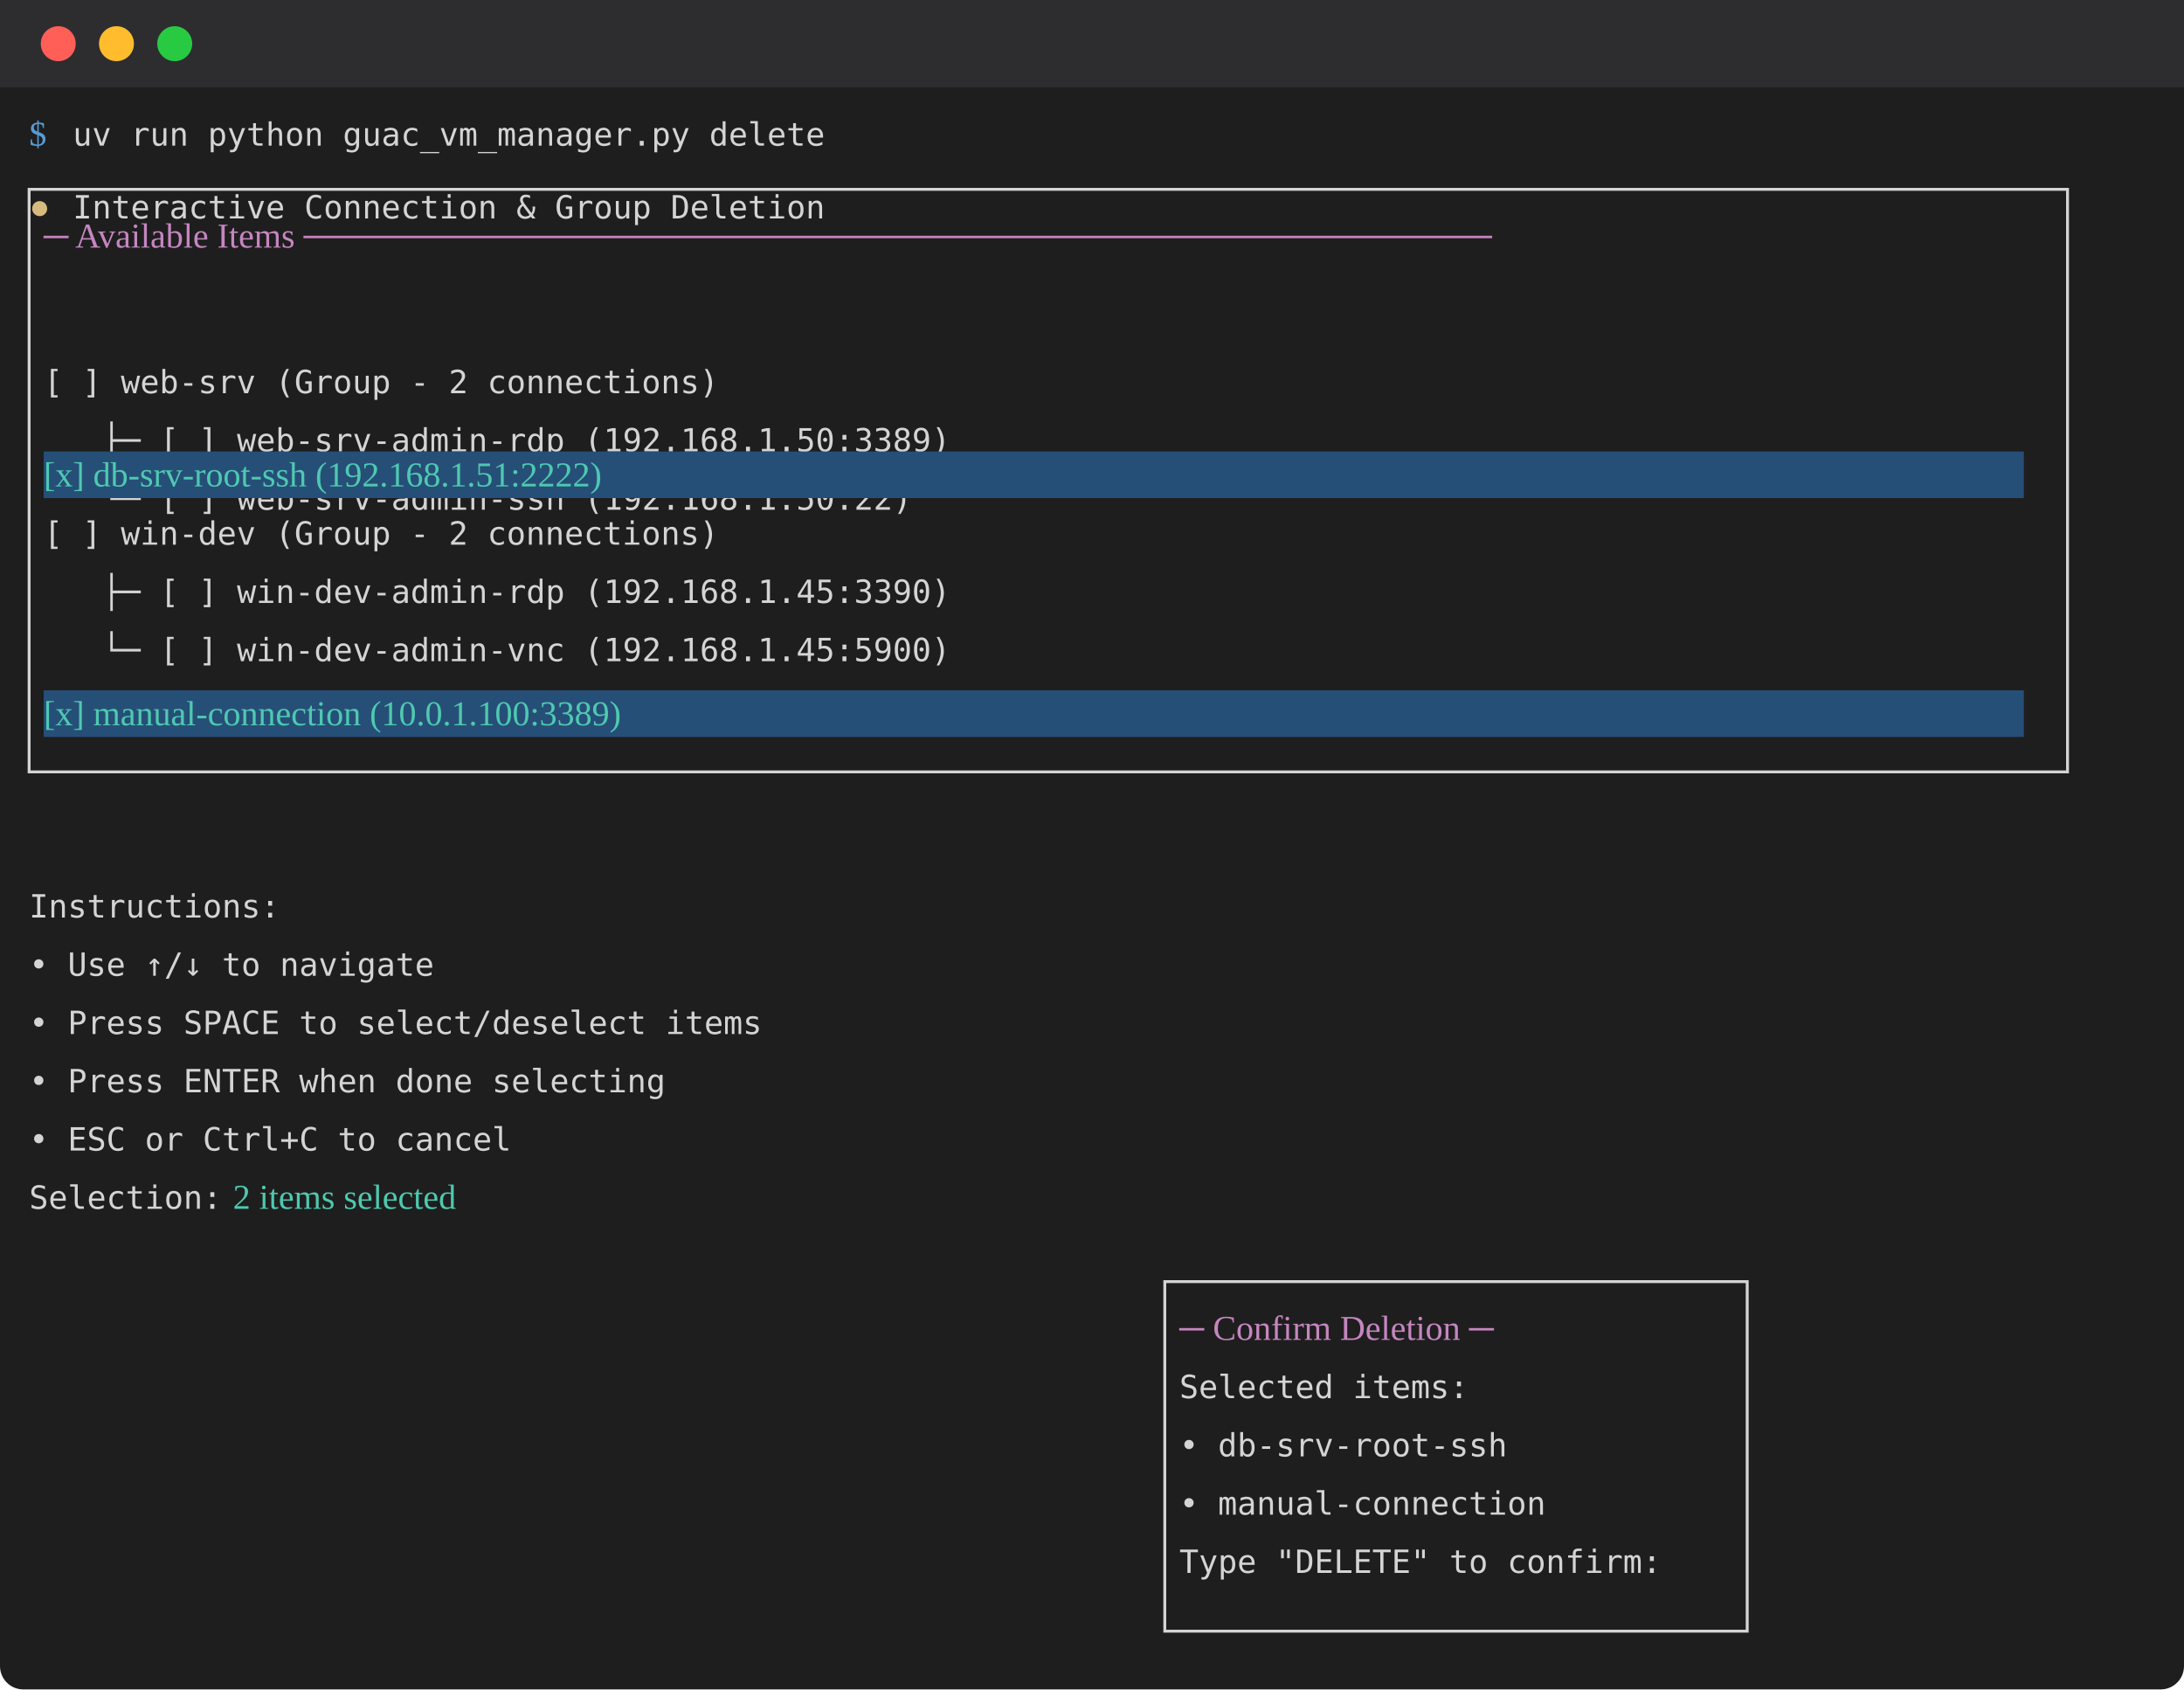
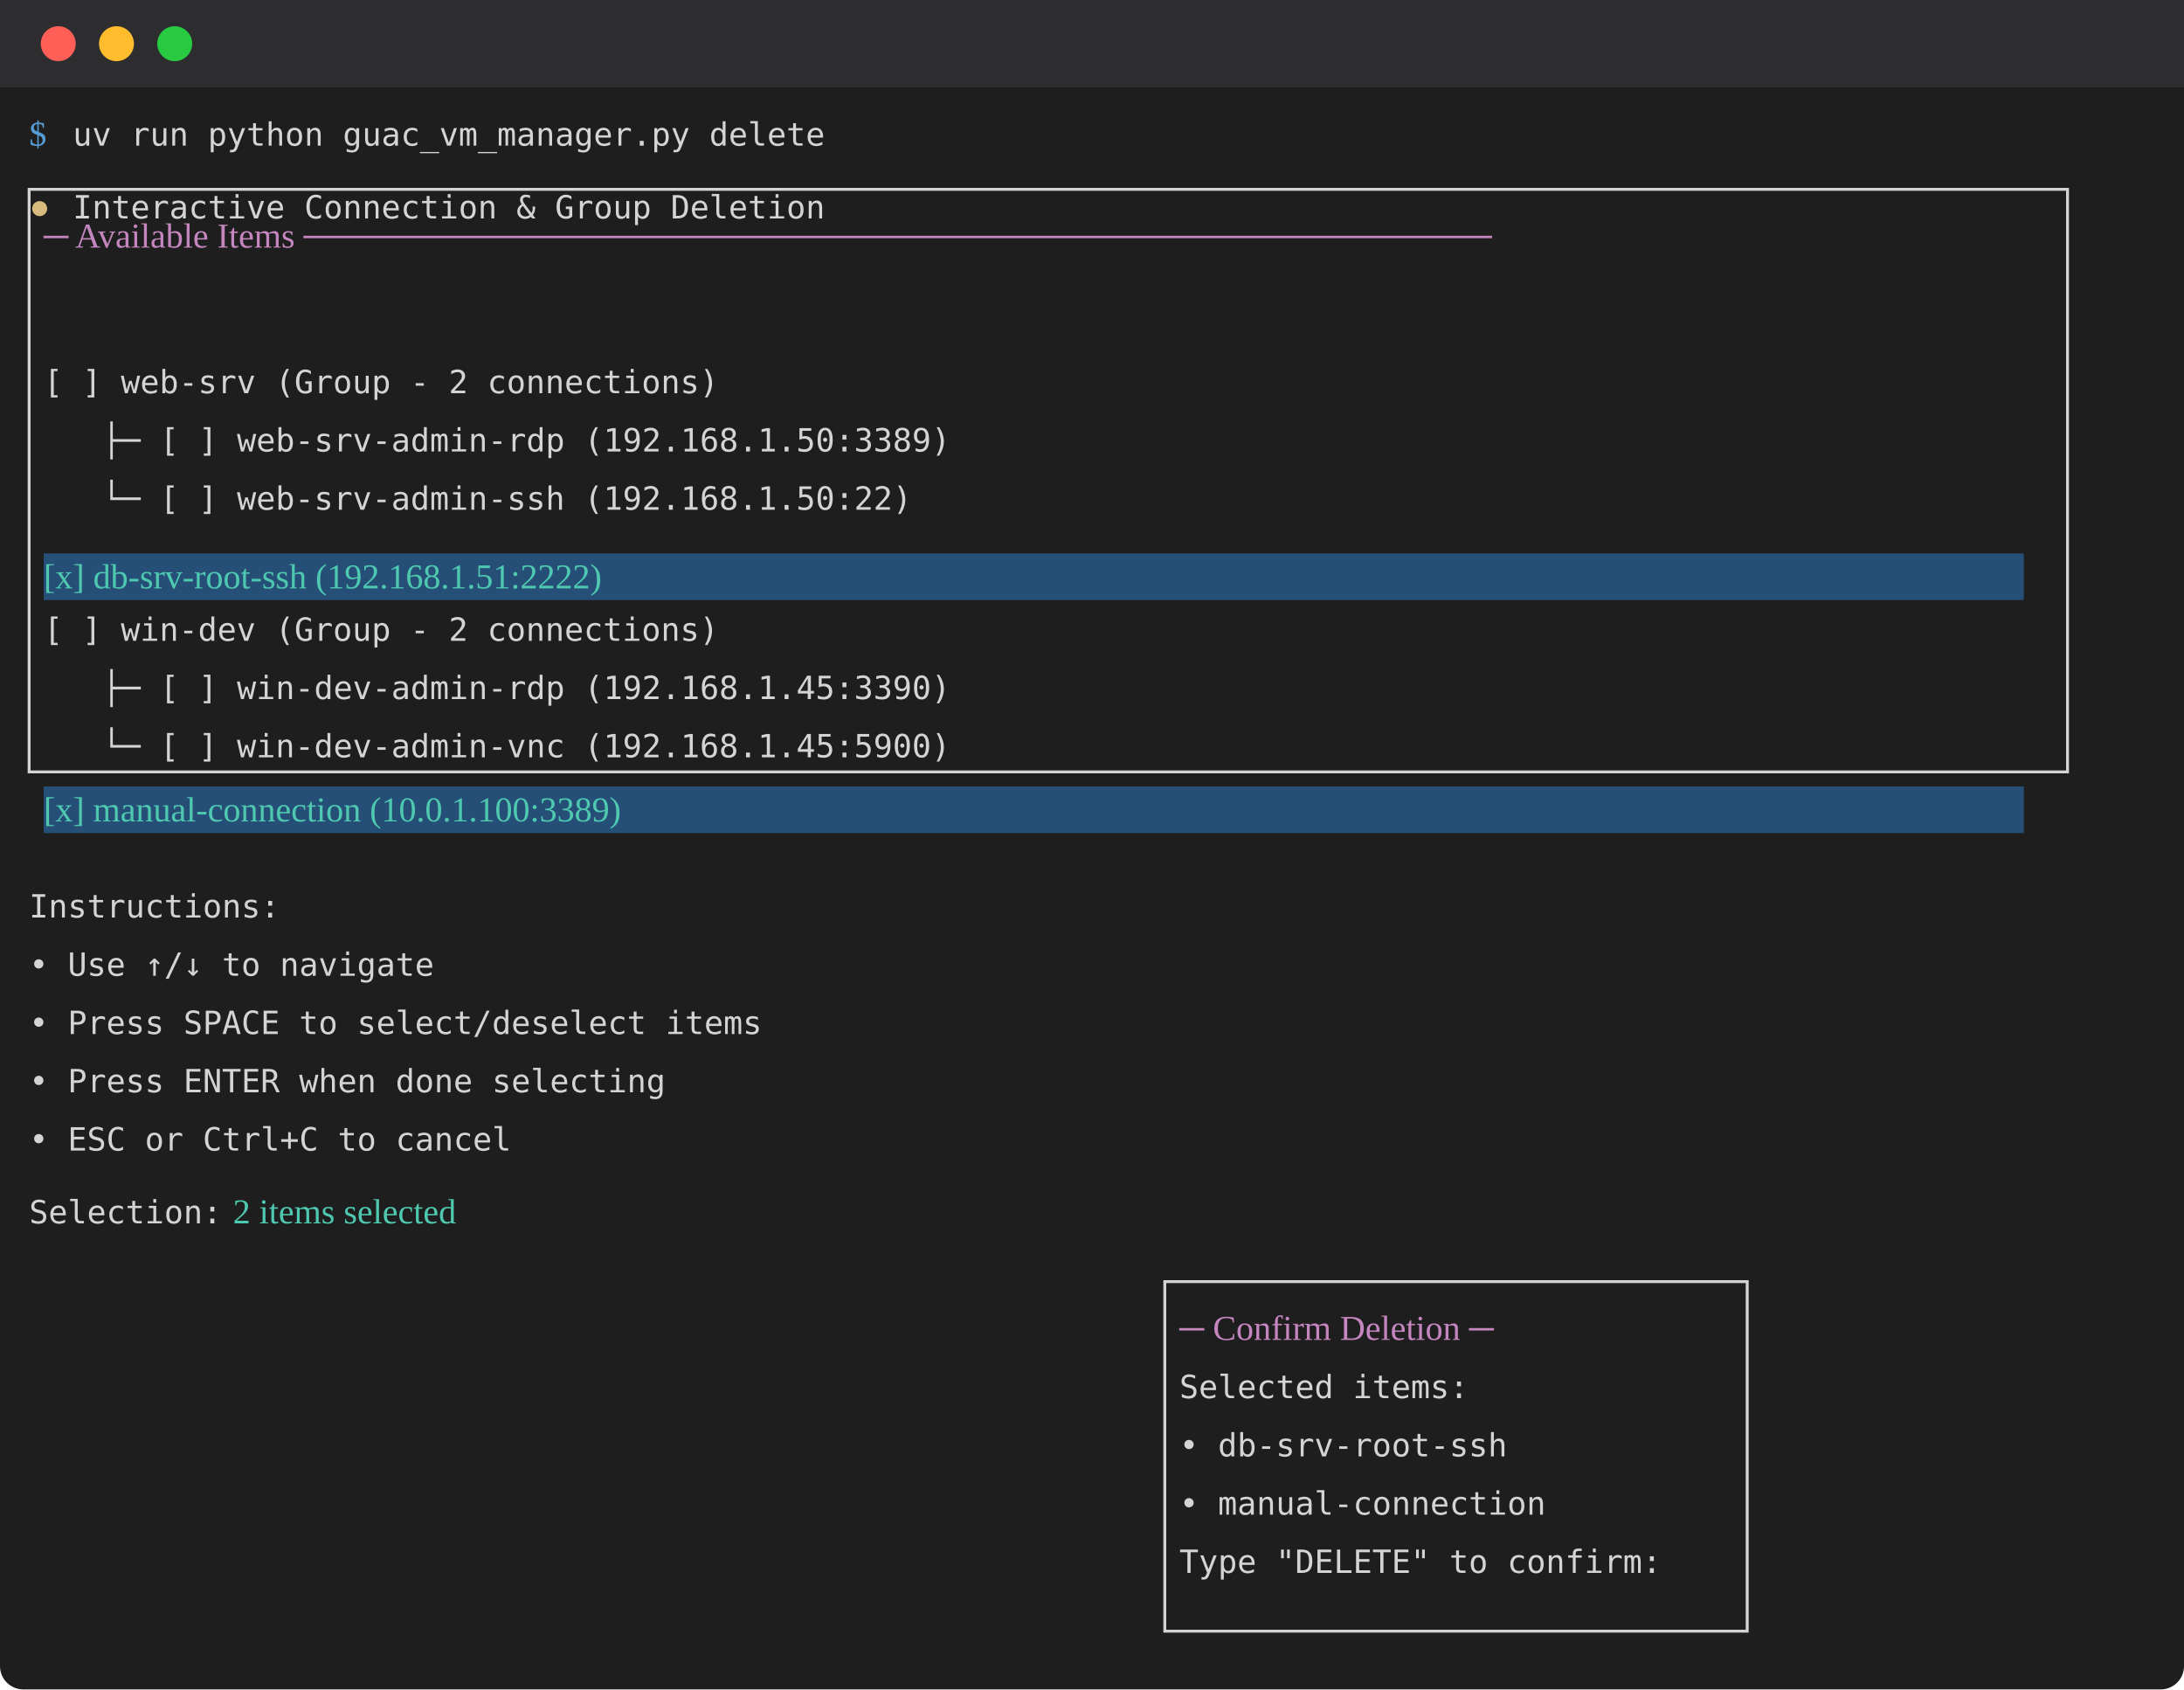
<svg xmlns="http://www.w3.org/2000/svg" width="750" height="580">
  <defs>
    <style>
      .terminal-bg { fill: #1e1e1e; }
      .terminal-text { fill: #d4d4d4; font-family: 'Monaco', 'Menlo', 'Ubuntu Mono', monospace; font-size: 11px; }
      .terminal-green { fill: #4ec9b0; }
      .terminal-yellow { fill: #dcdcaa; }
      .terminal-blue { fill: #569cd6; }
      .terminal-prompt { fill: #569cd6; }
      .terminal-success { fill: #4ec9b0; }
      .terminal-symbol { fill: #d7ba7d; }
      .terminal-header { fill: #c586c0; }
      .terminal-border { fill: none; stroke: #d4d4d4; stroke-width: 1; }
      .terminal-selected { fill: #264f78; }
      .terminal-checkbox { fill: #4ec9b0; }
    </style>
  </defs>
  <rect width="750" height="580" class="terminal-bg" rx="8" />
  <rect fill="#2d2d30" width="750" height="30" rx="8 8 0 0" />
  <circle cx="20" cy="15" r="6" fill="#ff5f57" />
  <circle cx="40" cy="15" r="6" fill="#ffbd2e" />
  <circle cx="60" cy="15" r="6" fill="#28ca42" />
  <text x="10" y="50" class="terminal-prompt">$</text>
  <text x="25" y="50" class="terminal-text">uv run python guac_vm_manager.py delete</text>
  <text x="10" y="75" class="terminal-symbol">●</text>
  <text x="25" y="75" class="terminal-text">Interactive Connection &amp; Group Deletion</text>
  <rect x="10" y="65" width="700" height="200" class="terminal-border" />
  <text x="15" y="85" class="terminal-header">─ Available Items ────────────────────────────────────────────────</text>
  <text x="15" y="135" class="terminal-text">[ ] web-srv (Group - 2 connections)</text>
  <text x="35" y="155" class="terminal-text">├─ [ ] web-srv-admin-rdp (192.168.1.50:3389)</text>
  <text x="35" y="175" class="terminal-text">└─ [ ] web-srv-admin-ssh (192.168.1.50:22)</text>
-   <rect x="15" y="155" width="680" height="16" class="terminal-selected" />
-   <text x="15" y="167" class="terminal-checkbox">[x] db-srv-root-ssh (192.168.1.51:2222)</text>
-   <text x="15" y="187" class="terminal-text">[ ] win-dev (Group - 2 connections)</text>
-   <text x="35" y="207" class="terminal-text">├─ [ ] win-dev-admin-rdp (192.168.1.45:3390)</text>
-   <text x="35" y="227" class="terminal-text">└─ [ ] win-dev-admin-vnc (192.168.1.45:5900)</text>
-   <rect x="15" y="237" width="680" height="16" class="terminal-selected" />
-   <text x="15" y="249" class="terminal-checkbox">[x] manual-connection (10.0.1.100:3389)</text>
+   <rect x="15" y="190" width="680" height="16" class="terminal-selected" />
+   <text x="15" y="202" class="terminal-checkbox">[x] db-srv-root-ssh (192.168.1.51:2222)</text>
+   <text x="15" y="220" class="terminal-text">[ ] win-dev (Group - 2 connections)</text>
+   <text x="35" y="240" class="terminal-text">├─ [ ] win-dev-admin-rdp (192.168.1.45:3390)</text>
+   <text x="35" y="260" class="terminal-text">└─ [ ] win-dev-admin-vnc (192.168.1.45:5900)</text>
+   <rect x="15" y="270" width="680" height="16" class="terminal-selected" />
+   <text x="15" y="282" class="terminal-checkbox">[x] manual-connection (10.0.1.100:3389)</text>
  <text x="10" y="315" class="terminal-text">Instructions:</text>
  <text x="10" y="335" class="terminal-text">• Use ↑/↓ to navigate</text>
  <text x="10" y="355" class="terminal-text">• Press SPACE to select/deselect items</text>
  <text x="10" y="375" class="terminal-text">• Press ENTER when done selecting</text>
  <text x="10" y="395" class="terminal-text">• ESC or Ctrl+C to cancel</text>
-   <text x="10" y="415" class="terminal-text">Selection: </text>
-   <text x="80" y="415" class="terminal-success">2 items selected</text>
+   <text x="10" y="420" class="terminal-text">Selection: </text>
+   <text x="80" y="420" class="terminal-success">2 items selected</text>
  <rect x="400" y="440" width="200" height="120" class="terminal-border" />
  <text x="405" y="460" class="terminal-header">─ Confirm Deletion ─</text>
  <text x="405" y="480" class="terminal-text">Selected items:</text>
  <text x="405" y="500" class="terminal-text">• db-srv-root-ssh</text>
  <text x="405" y="520" class="terminal-text">• manual-connection</text>
  <text x="405" y="540" class="terminal-text">Type "DELETE" to confirm:</text>
</svg>
